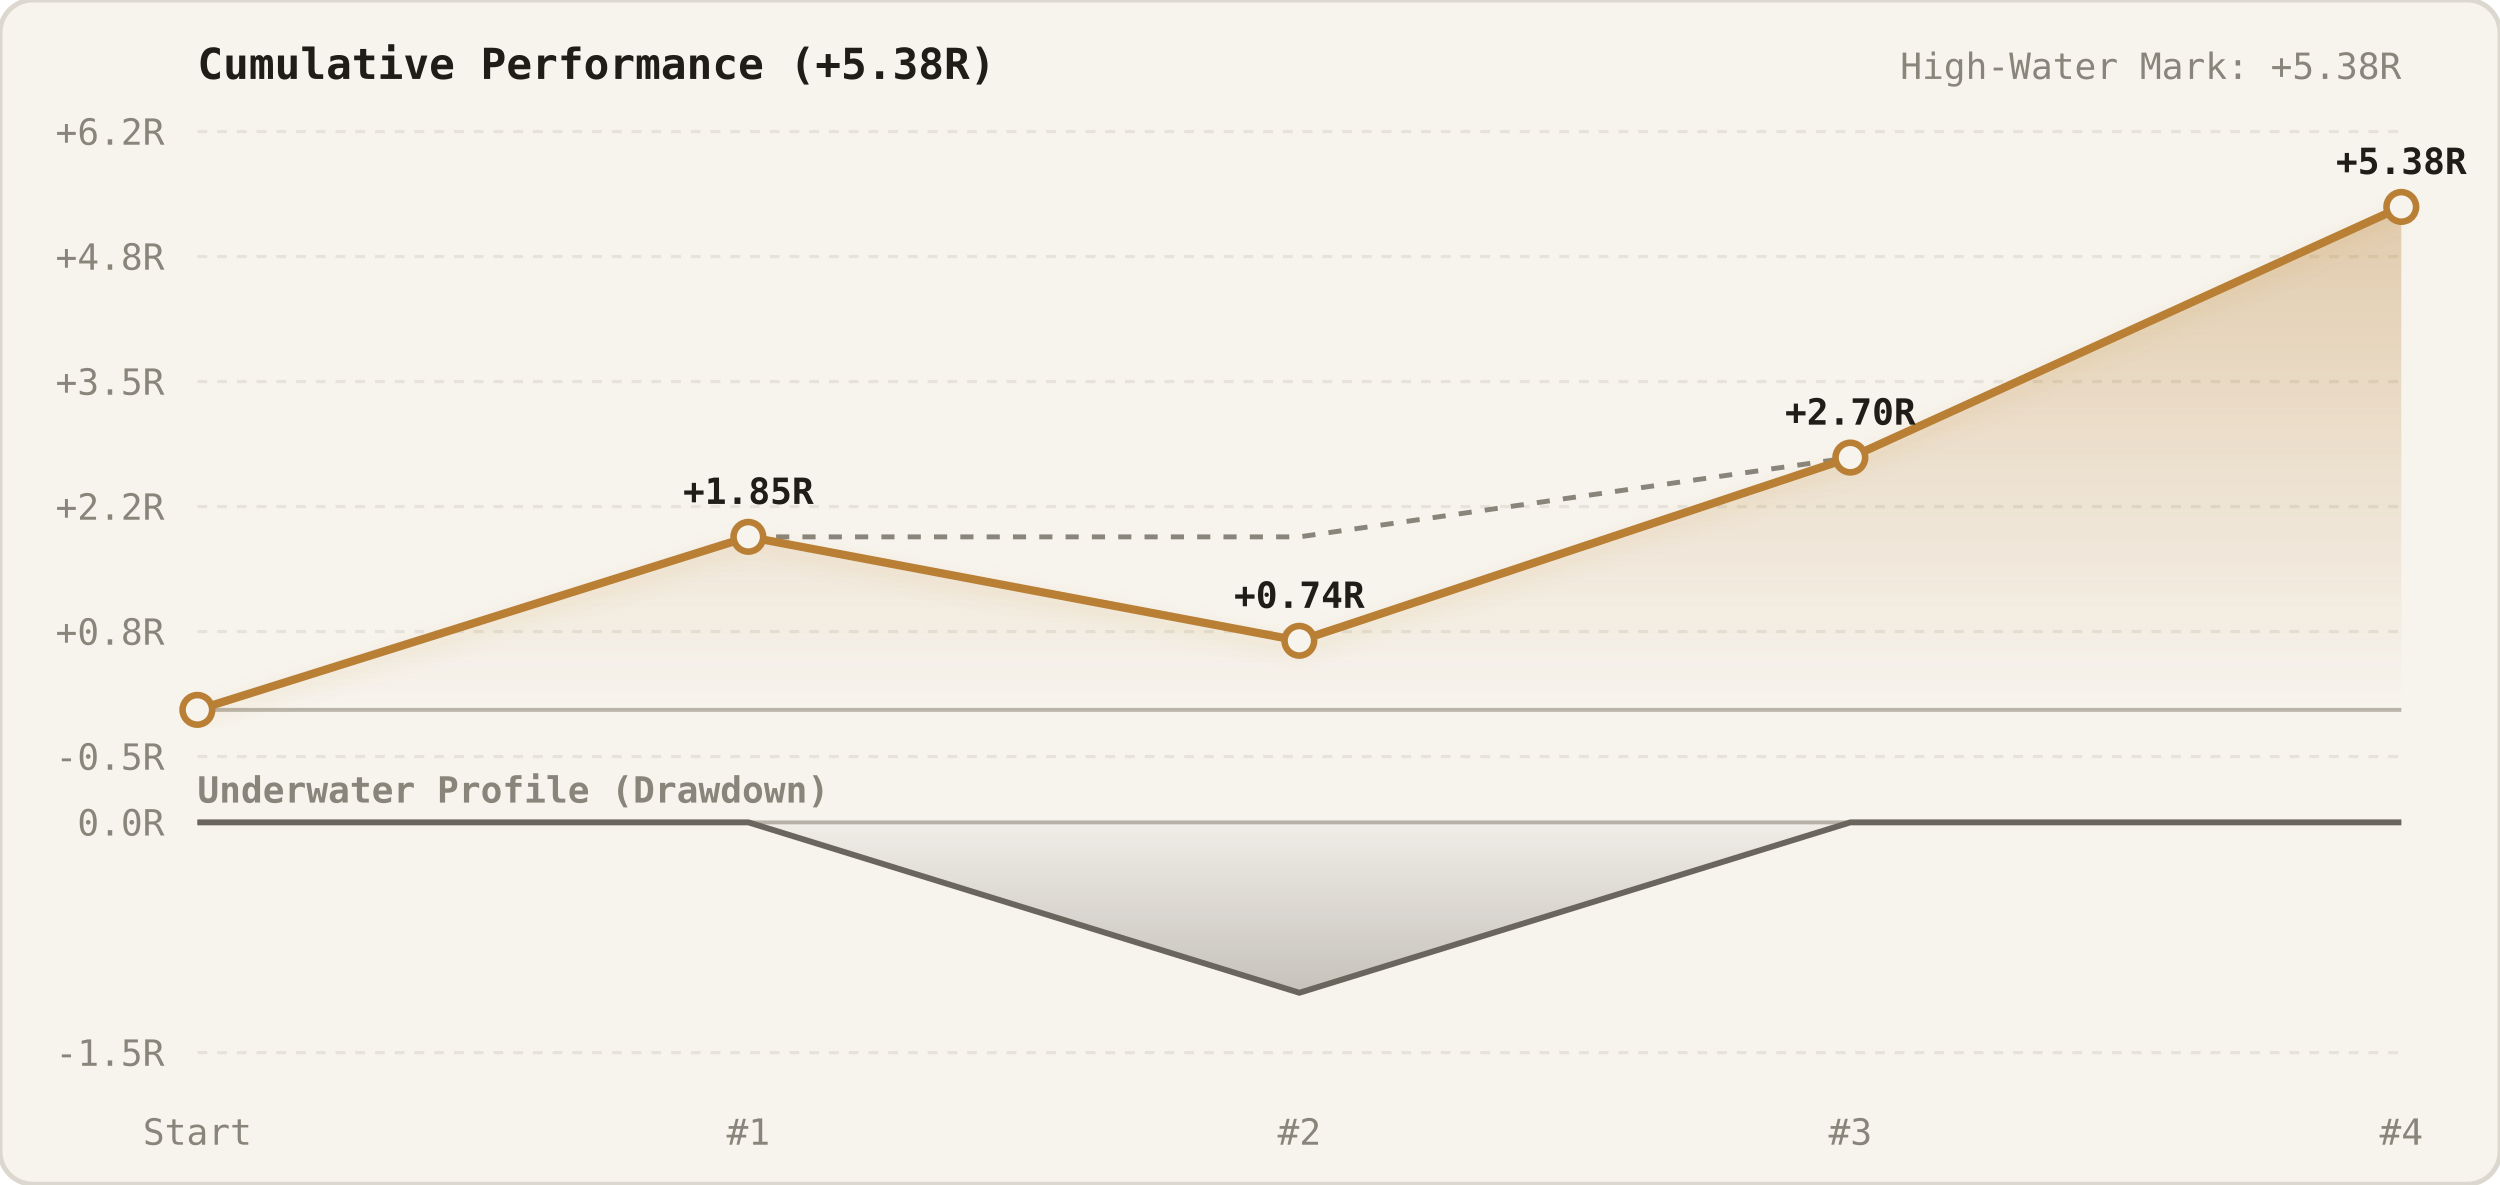
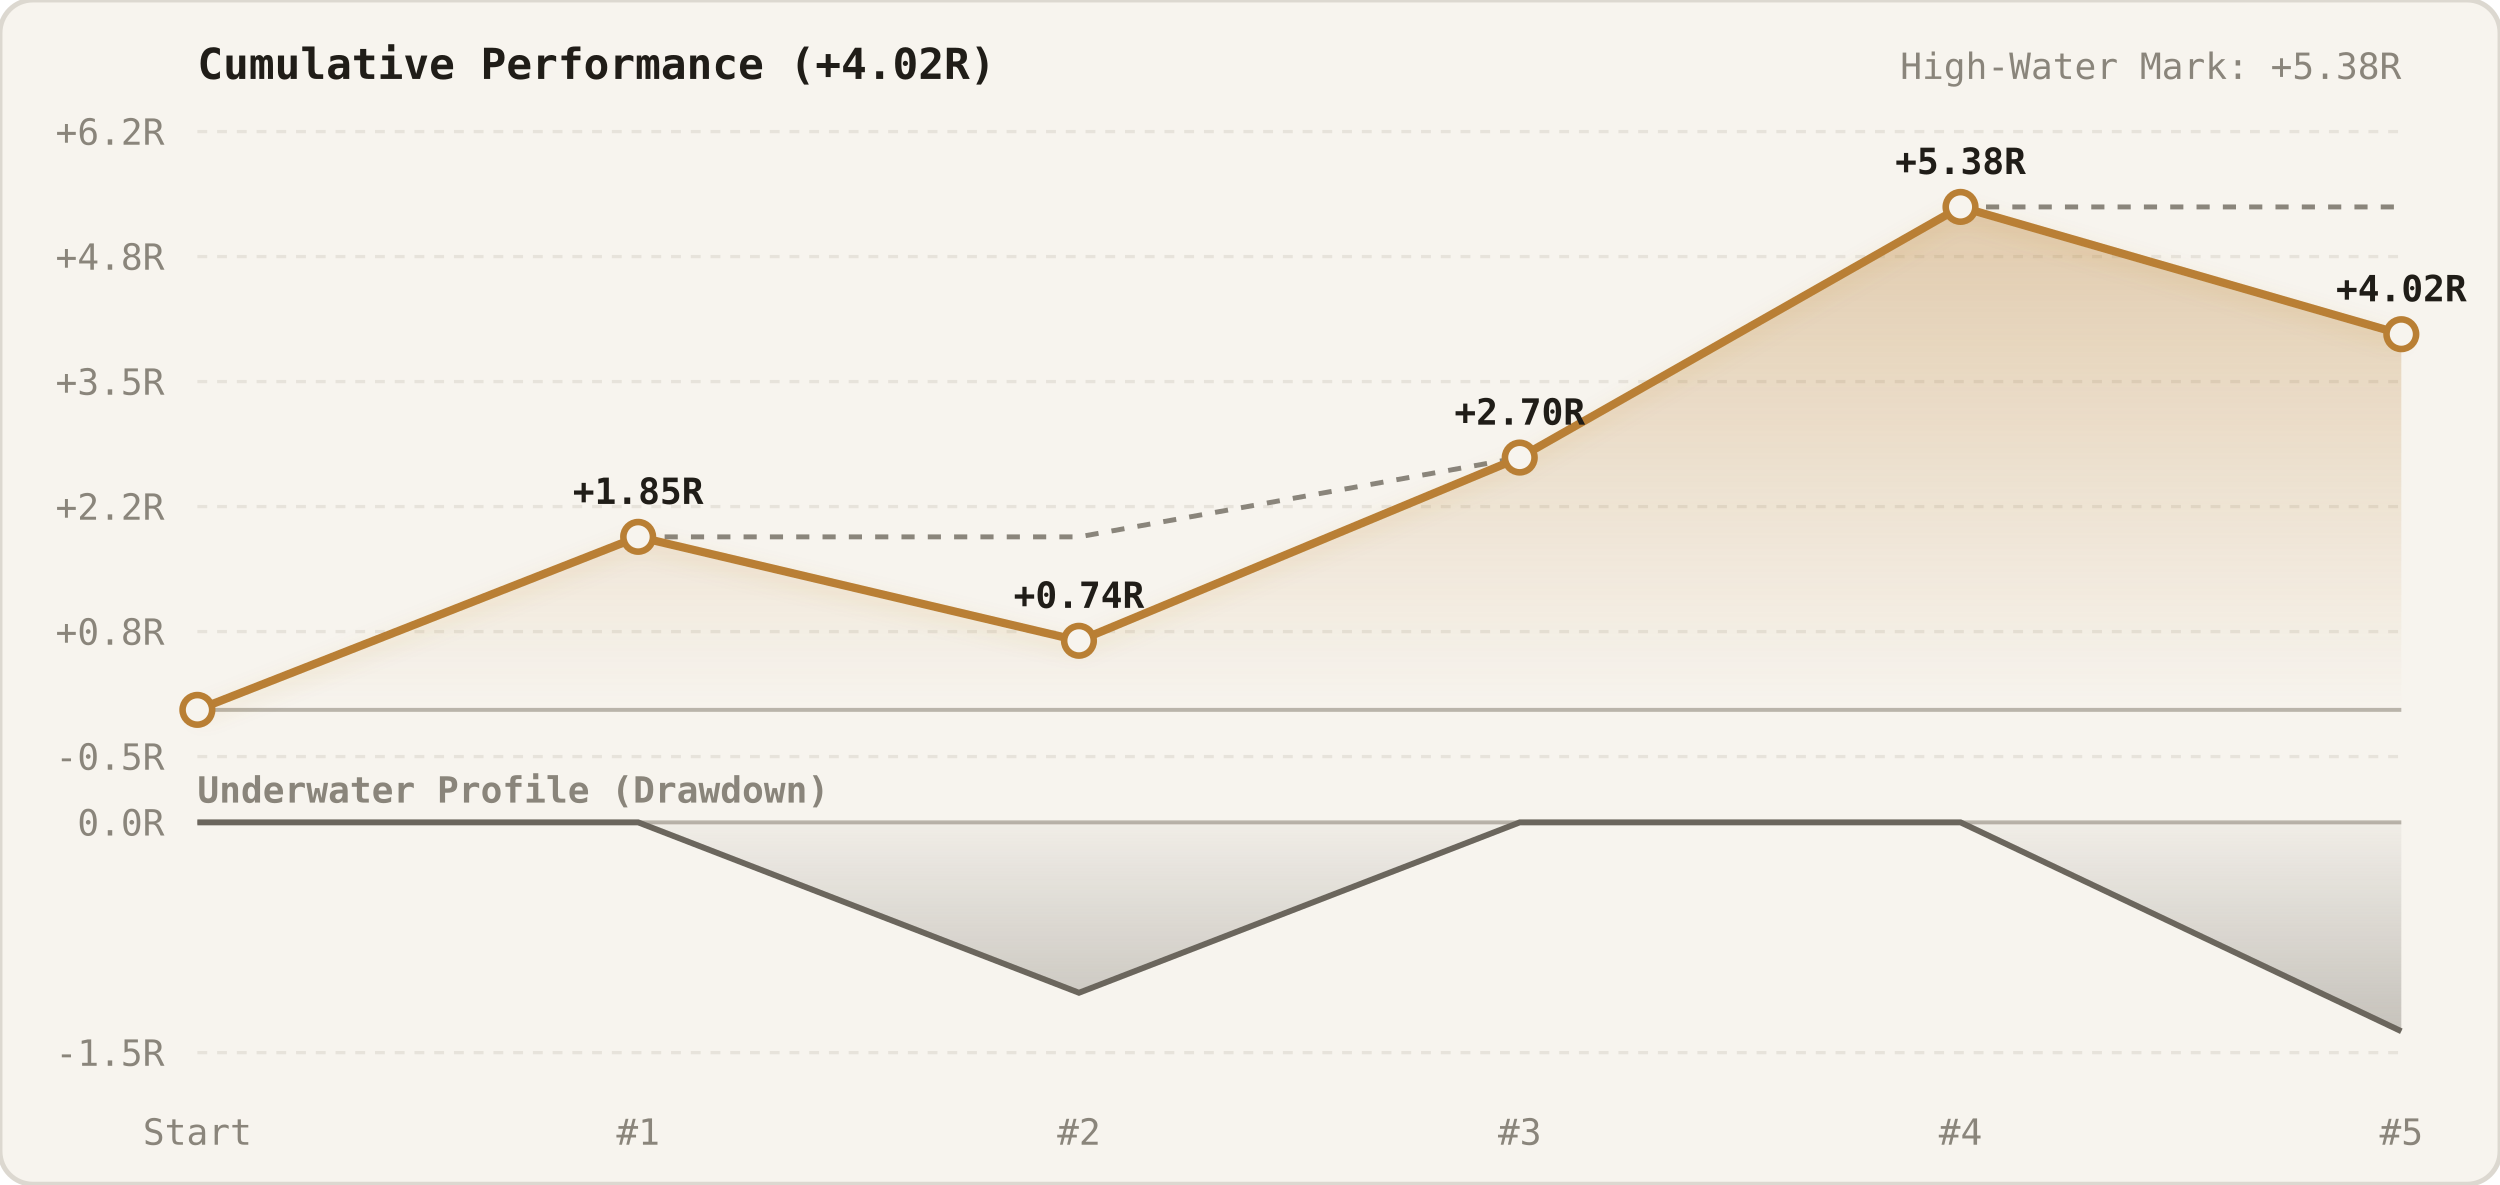
<svg xmlns="http://www.w3.org/2000/svg" viewBox="0 0 760 360" width="100%" height="100%">
  <defs>
    <linearGradient id="eqGrad" x1="0" y1="0" x2="0" y2="1">
      <stop offset="0%" stop-color="#b97f34" stop-opacity="0.35" />
      <stop offset="100%" stop-color="#b97f34" stop-opacity="0.0" />
    </linearGradient>
    <linearGradient id="ddGrad" x1="0" y1="0" x2="0" y2="1">
      <stop offset="0%" stop-color="#6b665d" stop-opacity="0.05" />
      <stop offset="100%" stop-color="#6b665d" stop-opacity="0.35" />
    </linearGradient>
    <filter id="glow" x="-20%" y="-20%" width="140%" height="140%">
      <feDropShadow dx="0" dy="2" stdDeviation="3" flood-color="#b97f34" flood-opacity="0.15" />
    </filter>
  </defs>
  <rect width="760" height="360" rx="10" fill="#f7f4ee" stroke="#dcd8d0" stroke-width="1.5" />
  <line x1="60" y1="230.0" x2="730" y2="230.0" stroke="#e7e3db" stroke-dasharray="3,3" />
  <text x="50" y="234.0" font-family="'IBM Plex Mono', ui-monospace, monospace" font-size="11" fill="#8a857b" text-anchor="end">-0.5R</text>
  <line x1="60" y1="192.0" x2="730" y2="192.0" stroke="#e7e3db" stroke-dasharray="3,3" />
  <text x="50" y="196.0" font-family="'IBM Plex Mono', ui-monospace, monospace" font-size="11" fill="#8a857b" text-anchor="end">+0.8R</text>
  <line x1="60" y1="154.0" x2="730" y2="154.0" stroke="#e7e3db" stroke-dasharray="3,3" />
  <text x="50" y="158.0" font-family="'IBM Plex Mono', ui-monospace, monospace" font-size="11" fill="#8a857b" text-anchor="end">+2.2R</text>
  <line x1="60" y1="116.0" x2="730" y2="116.0" stroke="#e7e3db" stroke-dasharray="3,3" />
  <text x="50" y="120.0" font-family="'IBM Plex Mono', ui-monospace, monospace" font-size="11" fill="#8a857b" text-anchor="end">+3.5R</text>
  <line x1="60" y1="78.0" x2="730" y2="78.0" stroke="#e7e3db" stroke-dasharray="3,3" />
  <text x="50" y="82.0" font-family="'IBM Plex Mono', ui-monospace, monospace" font-size="11" fill="#8a857b" text-anchor="end">+4.8R</text>
  <line x1="60" y1="40.0" x2="730" y2="40.0" stroke="#e7e3db" stroke-dasharray="3,3" />
  <text x="50" y="44.0" font-family="'IBM Plex Mono', ui-monospace, monospace" font-size="11" fill="#8a857b" text-anchor="end">+6.2R</text>
  <line x1="60" y1="215.8" x2="730" y2="215.8" stroke="#b9b4aa" stroke-width="1.2" />
  <line x1="60" y1="250.0" x2="730" y2="250.0" stroke="#b9b4aa" stroke-width="1.2" />
  <text x="50" y="254.0" font-family="'IBM Plex Mono', ui-monospace, monospace" font-size="11" fill="#8a857b" text-anchor="end">0.0R</text>
  <line x1="60" y1="320.0" x2="730" y2="320.0" stroke="#e7e3db" stroke-dasharray="3,3" />
  <text x="50" y="324.0" font-family="'IBM Plex Mono', ui-monospace, monospace" font-size="11" fill="#8a857b" text-anchor="end">-1.5R</text>
-   <text x="60" y="24" font-family="'IBM Plex Mono', ui-monospace, monospace" font-size="13" font-weight="600" fill="#201d18">Cumulative Performance (+5.38R)</text>
+   <text x="60" y="24" font-family="'IBM Plex Mono', ui-monospace, monospace" font-size="13" font-weight="600" fill="#201d18">Cumulative Performance (+4.02R)</text>
  <text x="730" y="24" font-family="'IBM Plex Mono', ui-monospace, monospace" font-size="11" fill="#8a857b" text-anchor="end">High-Water Mark: +5.38R</text>
  <text x="60" y="244" font-family="'IBM Plex Mono', ui-monospace, monospace" font-size="11" font-weight="600" fill="#8a857b">Underwater Profile (Drawdown)</text>
-   <polyline points="60.0,215.8 227.5,163.2 395.0,163.2 562.5,139.1 730.0,62.9" fill="none" stroke="#8a857b" stroke-width="1.5" stroke-dasharray="4,4" />
-   <polygon points="60.0,215.8 60.0,215.8 227.5,163.2 395.0,194.8 562.5,139.1 730.0,62.9 730.0,215.8" fill="url(#eqGrad)" />
-   <polyline points="60.0,215.8 227.5,163.2 395.0,194.8 562.5,139.1 730.0,62.9" fill="none" stroke="#b97f34" stroke-width="2.5" filter="url(#glow)" />
+   <polyline points="60.0,215.8 194.0,163.2 328.0,163.2 462.0,139.1 596.0,62.9 730.0,62.9" fill="none" stroke="#8a857b" stroke-width="1.5" stroke-dasharray="4,4" />
+   <polygon points="60.0,215.8 60.0,215.8 194.0,163.2 328.0,194.8 462.0,139.1 596.0,62.9 730.0,101.6 730.0,215.8" fill="url(#eqGrad)" />
+   <polyline points="60.0,215.8 194.0,163.2 328.0,194.8 462.0,139.1 596.0,62.9 730.0,101.6" fill="none" stroke="#b97f34" stroke-width="2.5" filter="url(#glow)" />
  <circle cx="60.0" cy="215.8" r="4.5" fill="#f7f4ee" stroke="#b97f34" stroke-width="2" />
-   <circle cx="227.5" cy="163.2" r="4.5" fill="#f7f4ee" stroke="#b97f34" stroke-width="2" />
-   <text x="227.5" y="153.2" font-family="'IBM Plex Mono', ui-monospace, monospace" font-size="11" font-weight="bold" fill="#201d18" text-anchor="middle">+1.85R</text>
-   <circle cx="395.0" cy="194.8" r="4.5" fill="#f7f4ee" stroke="#b97f34" stroke-width="2" />
-   <text x="395.0" y="184.8" font-family="'IBM Plex Mono', ui-monospace, monospace" font-size="11" font-weight="bold" fill="#201d18" text-anchor="middle">+0.74R</text>
-   <circle cx="562.5" cy="139.1" r="4.5" fill="#f7f4ee" stroke="#b97f34" stroke-width="2" />
-   <text x="562.5" y="129.1" font-family="'IBM Plex Mono', ui-monospace, monospace" font-size="11" font-weight="bold" fill="#201d18" text-anchor="middle">+2.70R</text>
-   <circle cx="730.0" cy="62.9" r="4.5" fill="#f7f4ee" stroke="#b97f34" stroke-width="2" />
-   <text x="730.0" y="52.9" font-family="'IBM Plex Mono', ui-monospace, monospace" font-size="11" font-weight="bold" fill="#201d18" text-anchor="middle">+5.38R</text>
-   <polygon points="60.0,250.0 60.0,250.0 227.5,250.0 395.0,301.8 562.5,250.0 730.0,250.0 730.0,250.0" fill="url(#ddGrad)" />
-   <polyline points="60.0,250.0 227.5,250.0 395.0,301.8 562.5,250.0 730.0,250.0" fill="none" stroke="#6b665d" stroke-width="1.8" />
+   <circle cx="194.0" cy="163.2" r="4.5" fill="#f7f4ee" stroke="#b97f34" stroke-width="2" />
+   <text x="194.0" y="153.2" font-family="'IBM Plex Mono', ui-monospace, monospace" font-size="11" font-weight="bold" fill="#201d18" text-anchor="middle">+1.85R</text>
+   <circle cx="328.0" cy="194.8" r="4.5" fill="#f7f4ee" stroke="#b97f34" stroke-width="2" />
+   <text x="328.0" y="184.8" font-family="'IBM Plex Mono', ui-monospace, monospace" font-size="11" font-weight="bold" fill="#201d18" text-anchor="middle">+0.74R</text>
+   <circle cx="462.0" cy="139.1" r="4.5" fill="#f7f4ee" stroke="#b97f34" stroke-width="2" />
+   <text x="462.0" y="129.1" font-family="'IBM Plex Mono', ui-monospace, monospace" font-size="11" font-weight="bold" fill="#201d18" text-anchor="middle">+2.70R</text>
+   <circle cx="596.0" cy="62.9" r="4.5" fill="#f7f4ee" stroke="#b97f34" stroke-width="2" />
+   <text x="596.0" y="52.9" font-family="'IBM Plex Mono', ui-monospace, monospace" font-size="11" font-weight="bold" fill="#201d18" text-anchor="middle">+5.38R</text>
+   <circle cx="730.0" cy="101.6" r="4.5" fill="#f7f4ee" stroke="#b97f34" stroke-width="2" />
+   <text x="730.0" y="91.6" font-family="'IBM Plex Mono', ui-monospace, monospace" font-size="11" font-weight="bold" fill="#201d18" text-anchor="middle">+4.02R</text>
+   <polygon points="60.0,250.0 60.0,250.0 194.0,250.0 328.0,301.8 462.0,250.0 596.0,250.0 730.0,313.5 730.0,250.0" fill="url(#ddGrad)" />
+   <polyline points="60.0,250.0 194.0,250.0 328.0,301.8 462.0,250.0 596.0,250.0 730.0,313.5" fill="none" stroke="#6b665d" stroke-width="1.8" />
  <text x="60.0" y="348" font-family="'IBM Plex Mono', ui-monospace, monospace" font-size="11" fill="#8a857b" text-anchor="middle">Start</text>
-   <text x="227.5" y="348" font-family="'IBM Plex Mono', ui-monospace, monospace" font-size="11" fill="#8a857b" text-anchor="middle">#1</text>
-   <text x="395.0" y="348" font-family="'IBM Plex Mono', ui-monospace, monospace" font-size="11" fill="#8a857b" text-anchor="middle">#2</text>
-   <text x="562.5" y="348" font-family="'IBM Plex Mono', ui-monospace, monospace" font-size="11" fill="#8a857b" text-anchor="middle">#3</text>
-   <text x="730.0" y="348" font-family="'IBM Plex Mono', ui-monospace, monospace" font-size="11" fill="#8a857b" text-anchor="middle">#4</text>
+   <text x="194.0" y="348" font-family="'IBM Plex Mono', ui-monospace, monospace" font-size="11" fill="#8a857b" text-anchor="middle">#1</text>
+   <text x="328.0" y="348" font-family="'IBM Plex Mono', ui-monospace, monospace" font-size="11" fill="#8a857b" text-anchor="middle">#2</text>
+   <text x="462.0" y="348" font-family="'IBM Plex Mono', ui-monospace, monospace" font-size="11" fill="#8a857b" text-anchor="middle">#3</text>
+   <text x="596.0" y="348" font-family="'IBM Plex Mono', ui-monospace, monospace" font-size="11" fill="#8a857b" text-anchor="middle">#4</text>
+   <text x="730.0" y="348" font-family="'IBM Plex Mono', ui-monospace, monospace" font-size="11" fill="#8a857b" text-anchor="middle">#5</text>
</svg>
